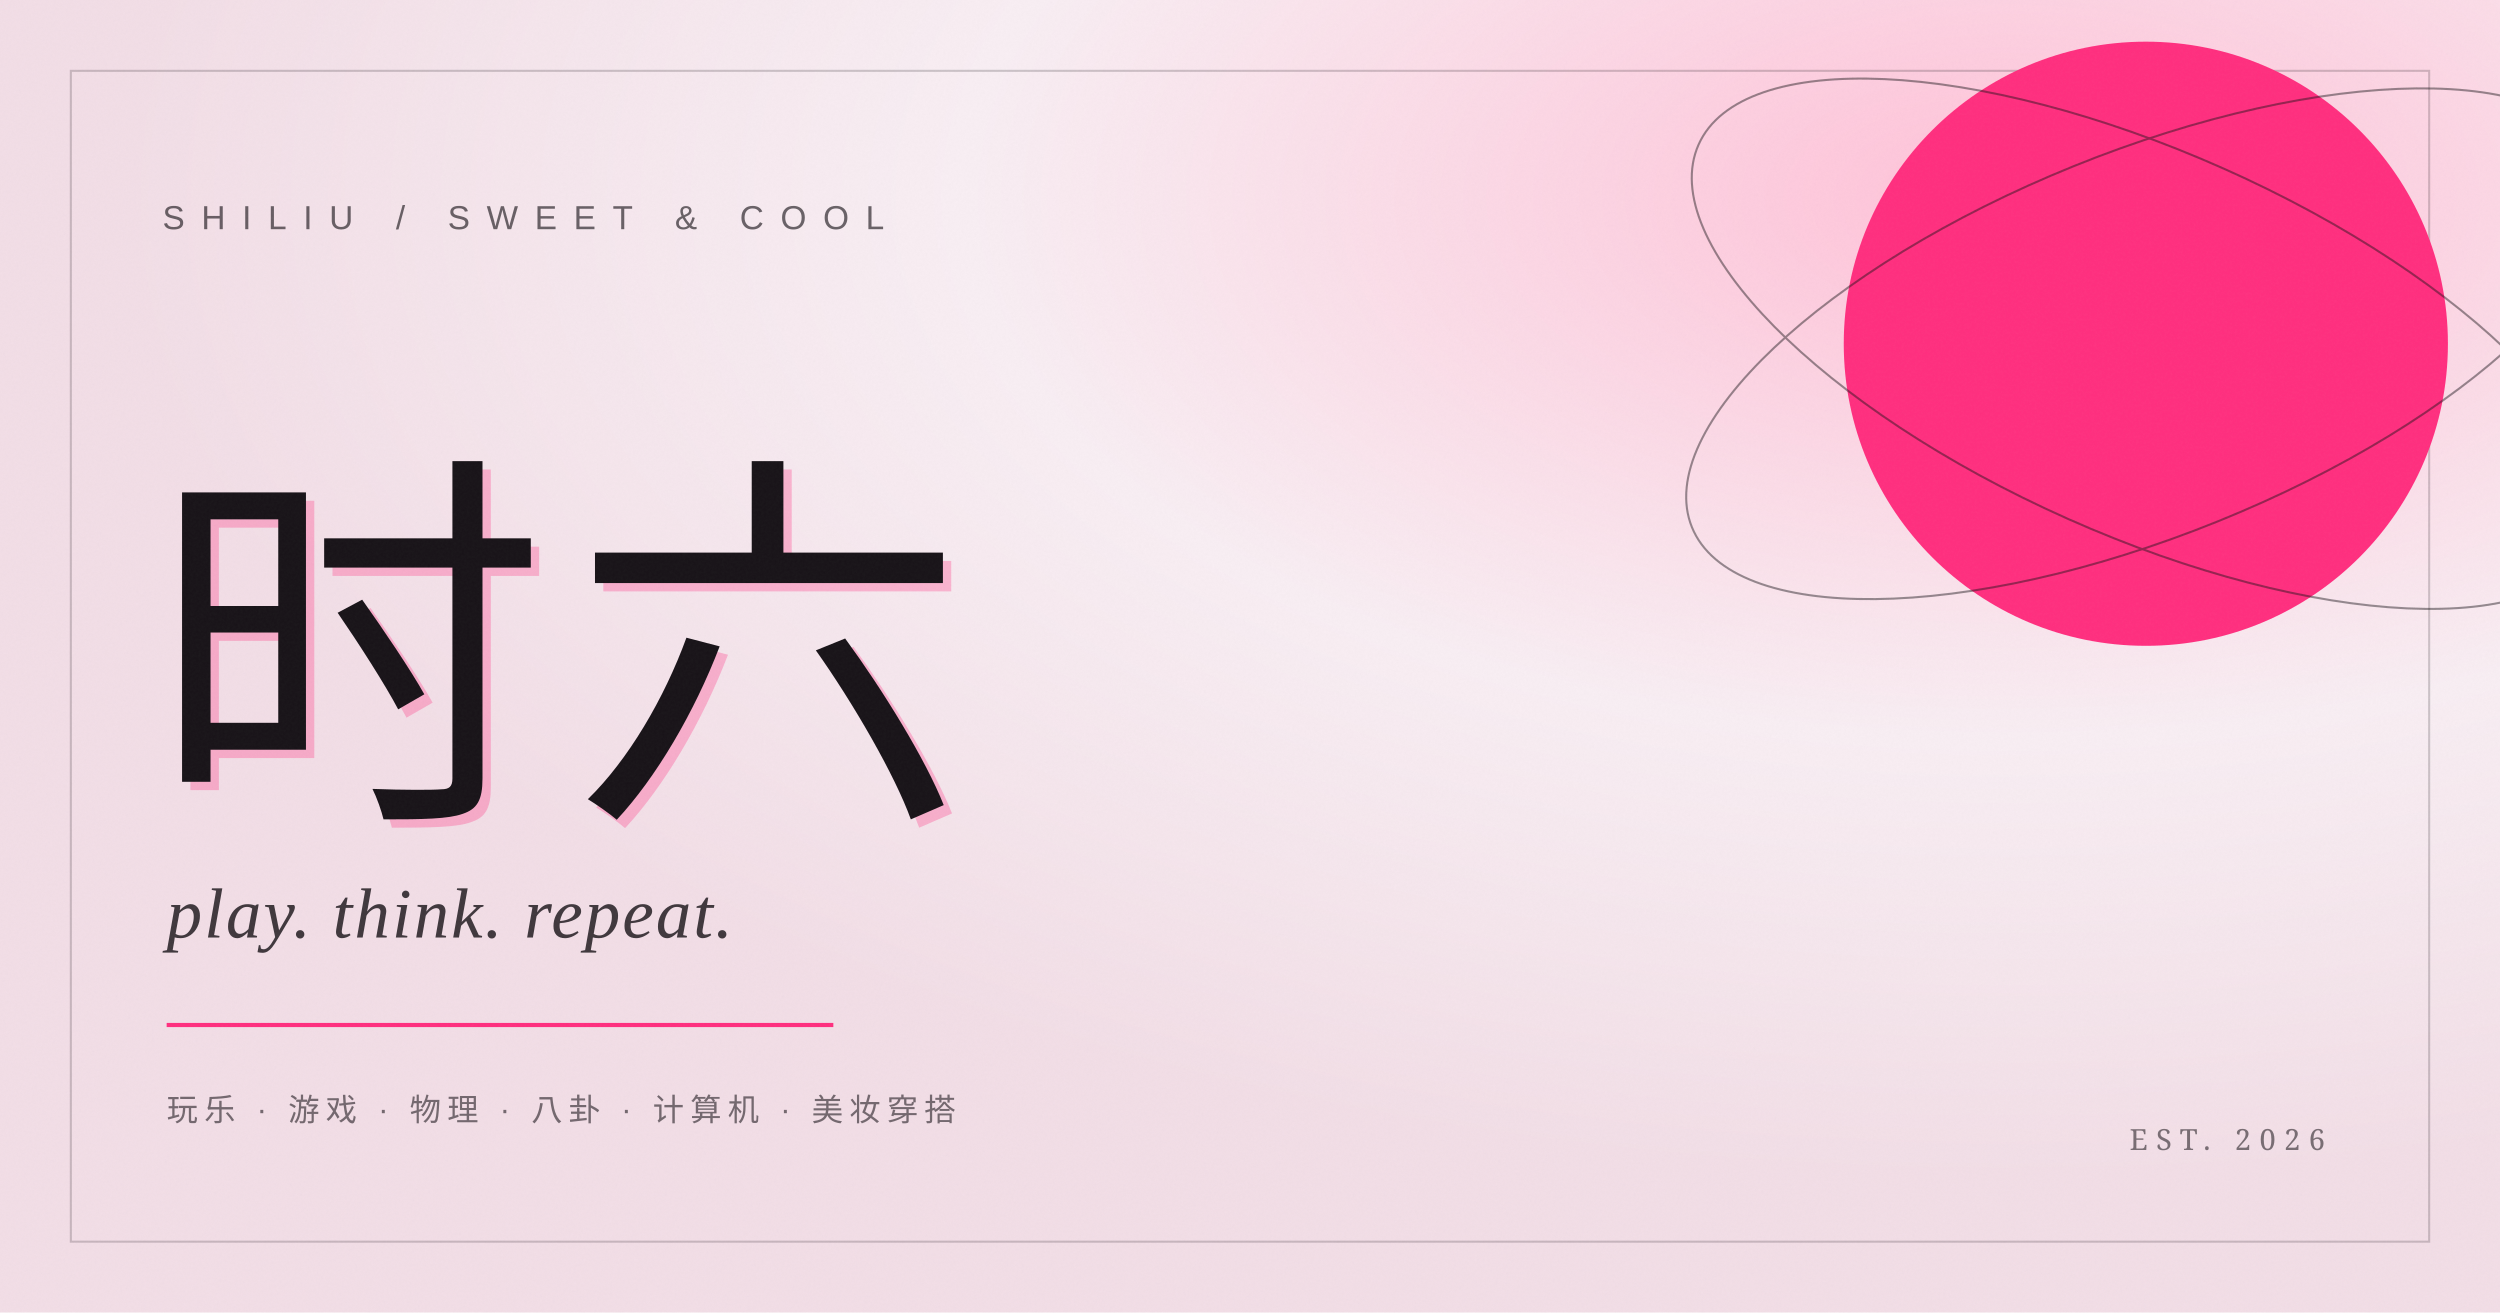
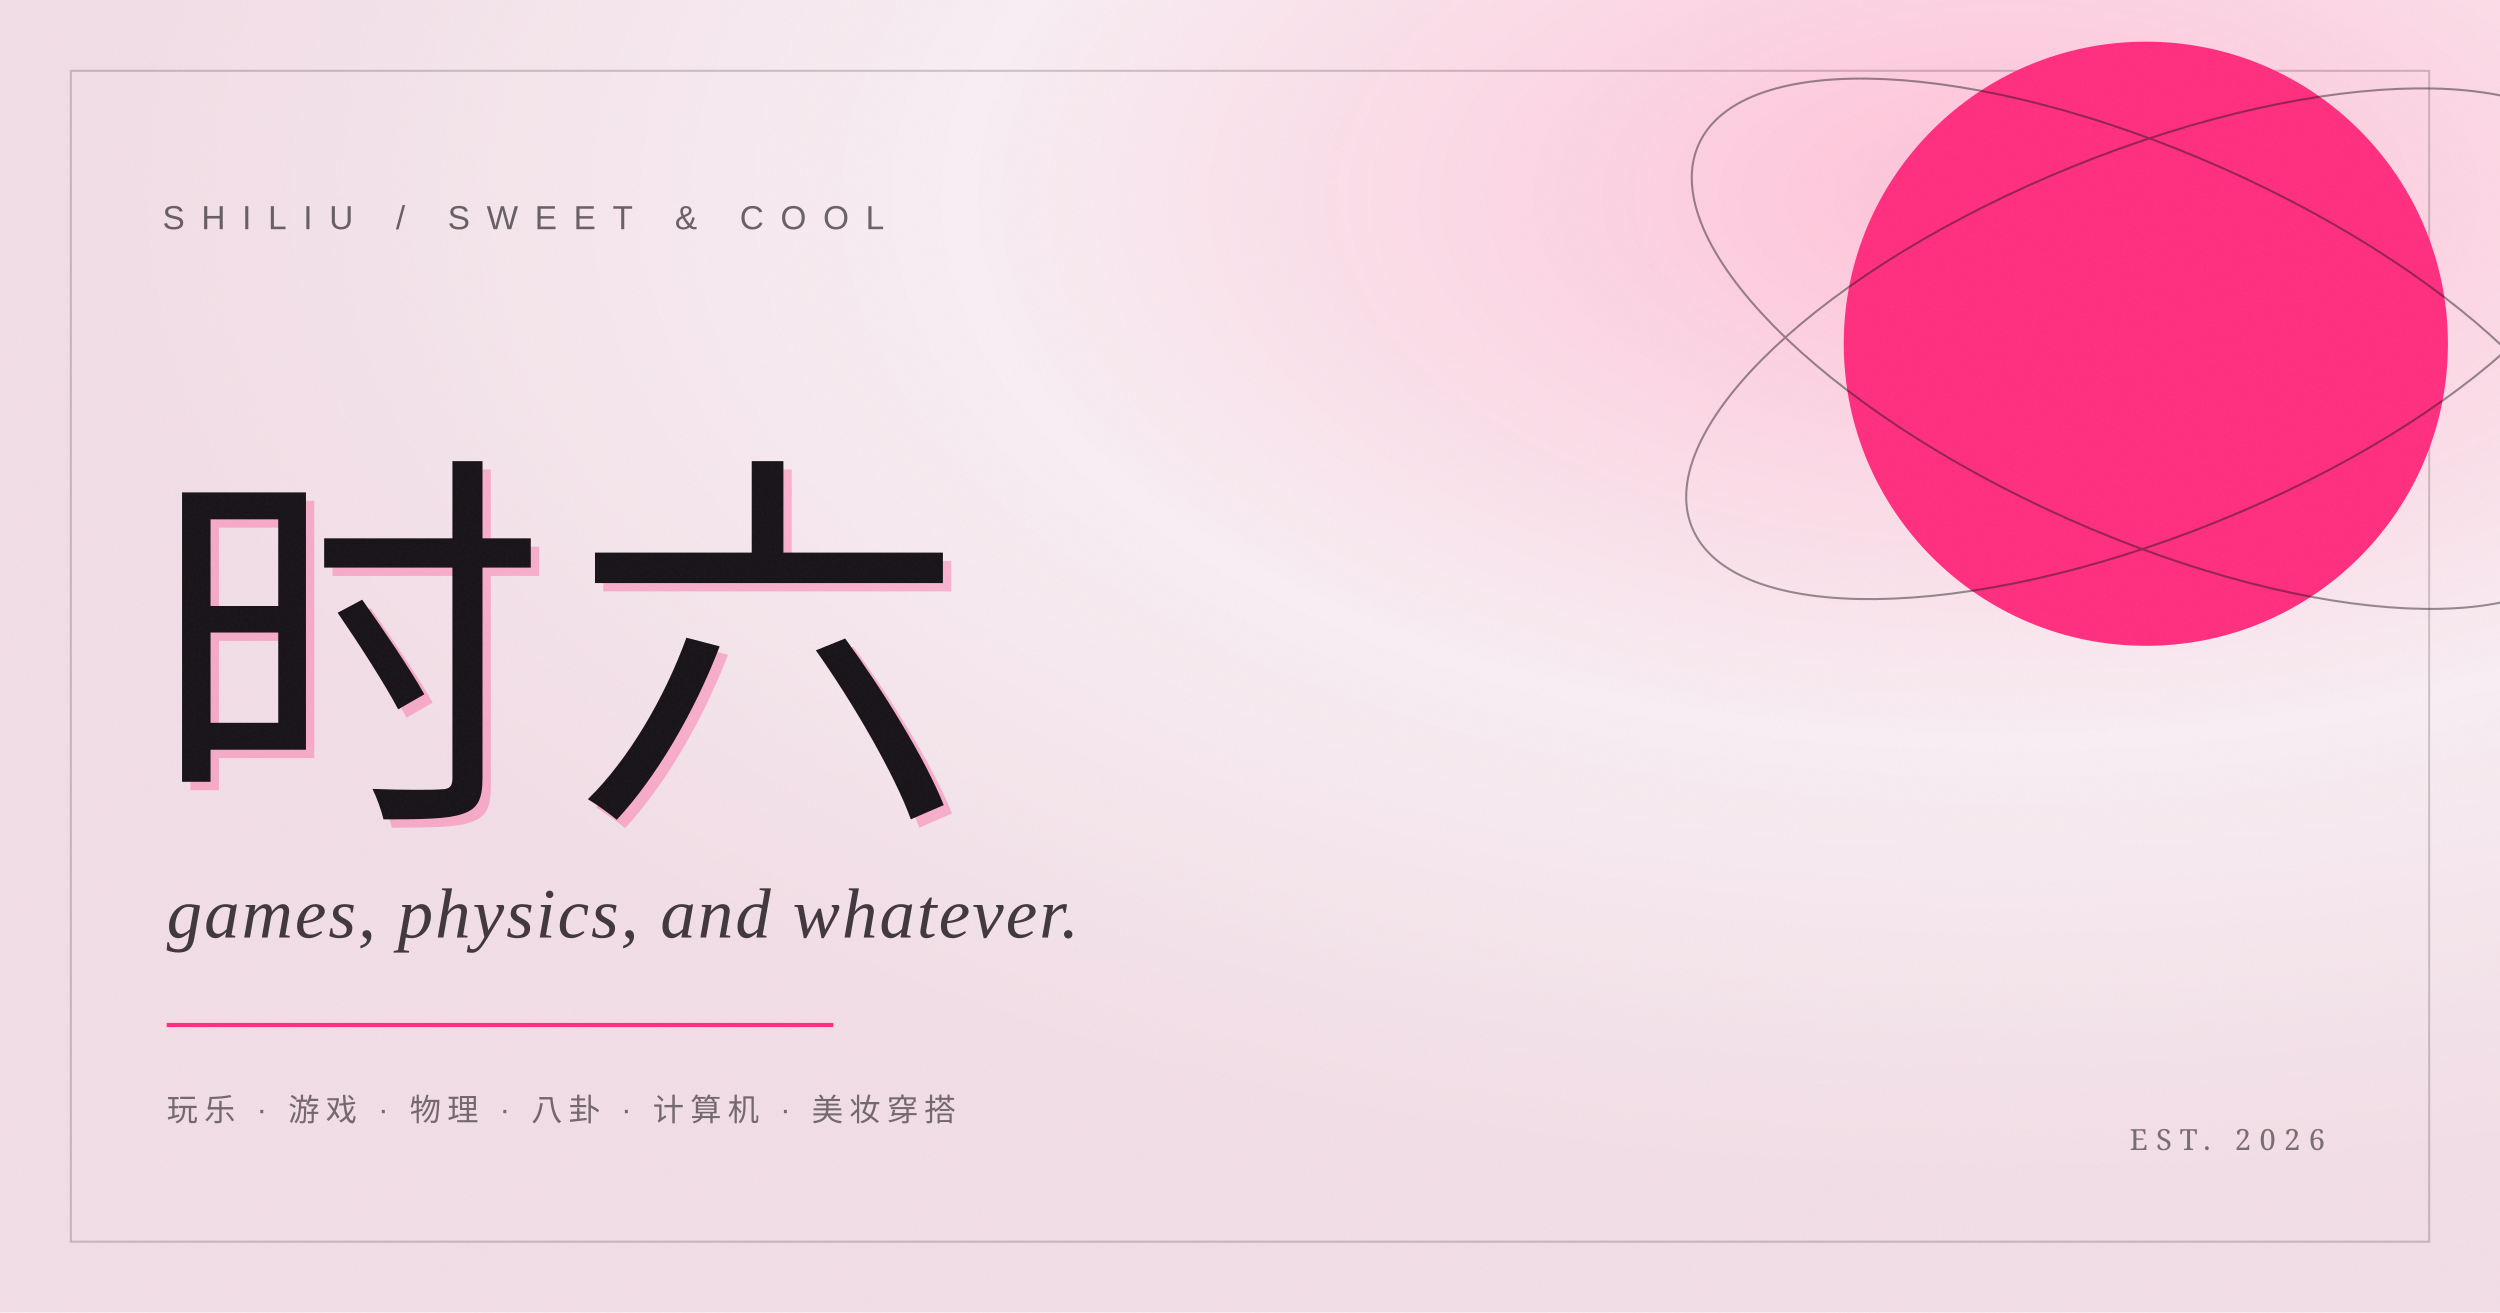
<svg xmlns="http://www.w3.org/2000/svg" viewBox="0 0 1200 630" role="img" aria-labelledby="title">
  <defs>
    <filter id="grain">
      <feTurbulence type="fractalNoise" baseFrequency=".8" numOctaves="3" stitchTiles="stitch" />
      <feColorMatrix type="saturate" values="0" />
      <feComponentTransfer>
        <feFuncA type="linear" slope=".1" />
      </feComponentTransfer>
    </filter>
    <radialGradient id="warm" cx="80%" cy="15%" r="75%">
      <stop offset="0" stop-color="#ffc1d7" />
      <stop offset=".55" stop-color="#f8eef3" />
      <stop offset="1" stop-color="#f2dde6" />
    </radialGradient>
  </defs>
  <rect width="1200" height="630" fill="url(#warm)" />
  <rect x="34" y="34" width="1132" height="562" fill="none" stroke="#171217" stroke-opacity=".2" />
  <circle cx="1030" cy="165" r="145" fill="#ff2e7e" />
  <g fill="none" stroke="#171217" stroke-width="1" opacity=".45">
    <ellipse cx="1030" cy="165" rx="235" ry="92" transform="rotate(-22 1030 165)" />
    <ellipse cx="1030" cy="165" rx="235" ry="92" transform="rotate(24 1030 165)" />
  </g>
  <text x="78" y="110" fill="#171217" font-family="Arial, sans-serif" font-size="16" letter-spacing="8" opacity=".64">SHILIU / SWEET &amp; COOL</text>
  <text x="76" y="384" fill="#ff2e7e" font-family="'Songti SC', 'SimSun', Georgia, serif" font-size="190" letter-spacing="12" opacity=".3">时六</text>
  <text x="72" y="380" fill="#171217" font-family="'Songti SC', 'SimSun', Georgia, serif" font-size="190" letter-spacing="12">时六</text>
-   <text x="80" y="450" fill="#171217" font-family="Georgia, 'Times New Roman', serif" font-size="34" font-style="italic" letter-spacing="1" opacity=".82">play. think. repeat.</text>
+   <text x="80" y="450" fill="#171217" font-family="Georgia, 'Times New Roman', serif" font-size="34" font-style="italic" letter-spacing="1" opacity=".82">games, physics, and whatever.</text>
  <path d="M80 492h320" stroke="#ff2e7e" stroke-width="2" />
  <text x="80" y="538" fill="#171217" font-family="Arial, sans-serif" font-size="15" letter-spacing="3" opacity=".58">玩乐 · 游戏 · 物理 · 八卦 · 计算机 · 美妆穿搭</text>
  <text x="1116" y="552" fill="#171217" font-family="Georgia, serif" font-size="14" letter-spacing="4" text-anchor="end" opacity=".56">EST. 2026</text>
  <rect width="1200" height="630" filter="url(#grain)" opacity=".38" />
</svg>
